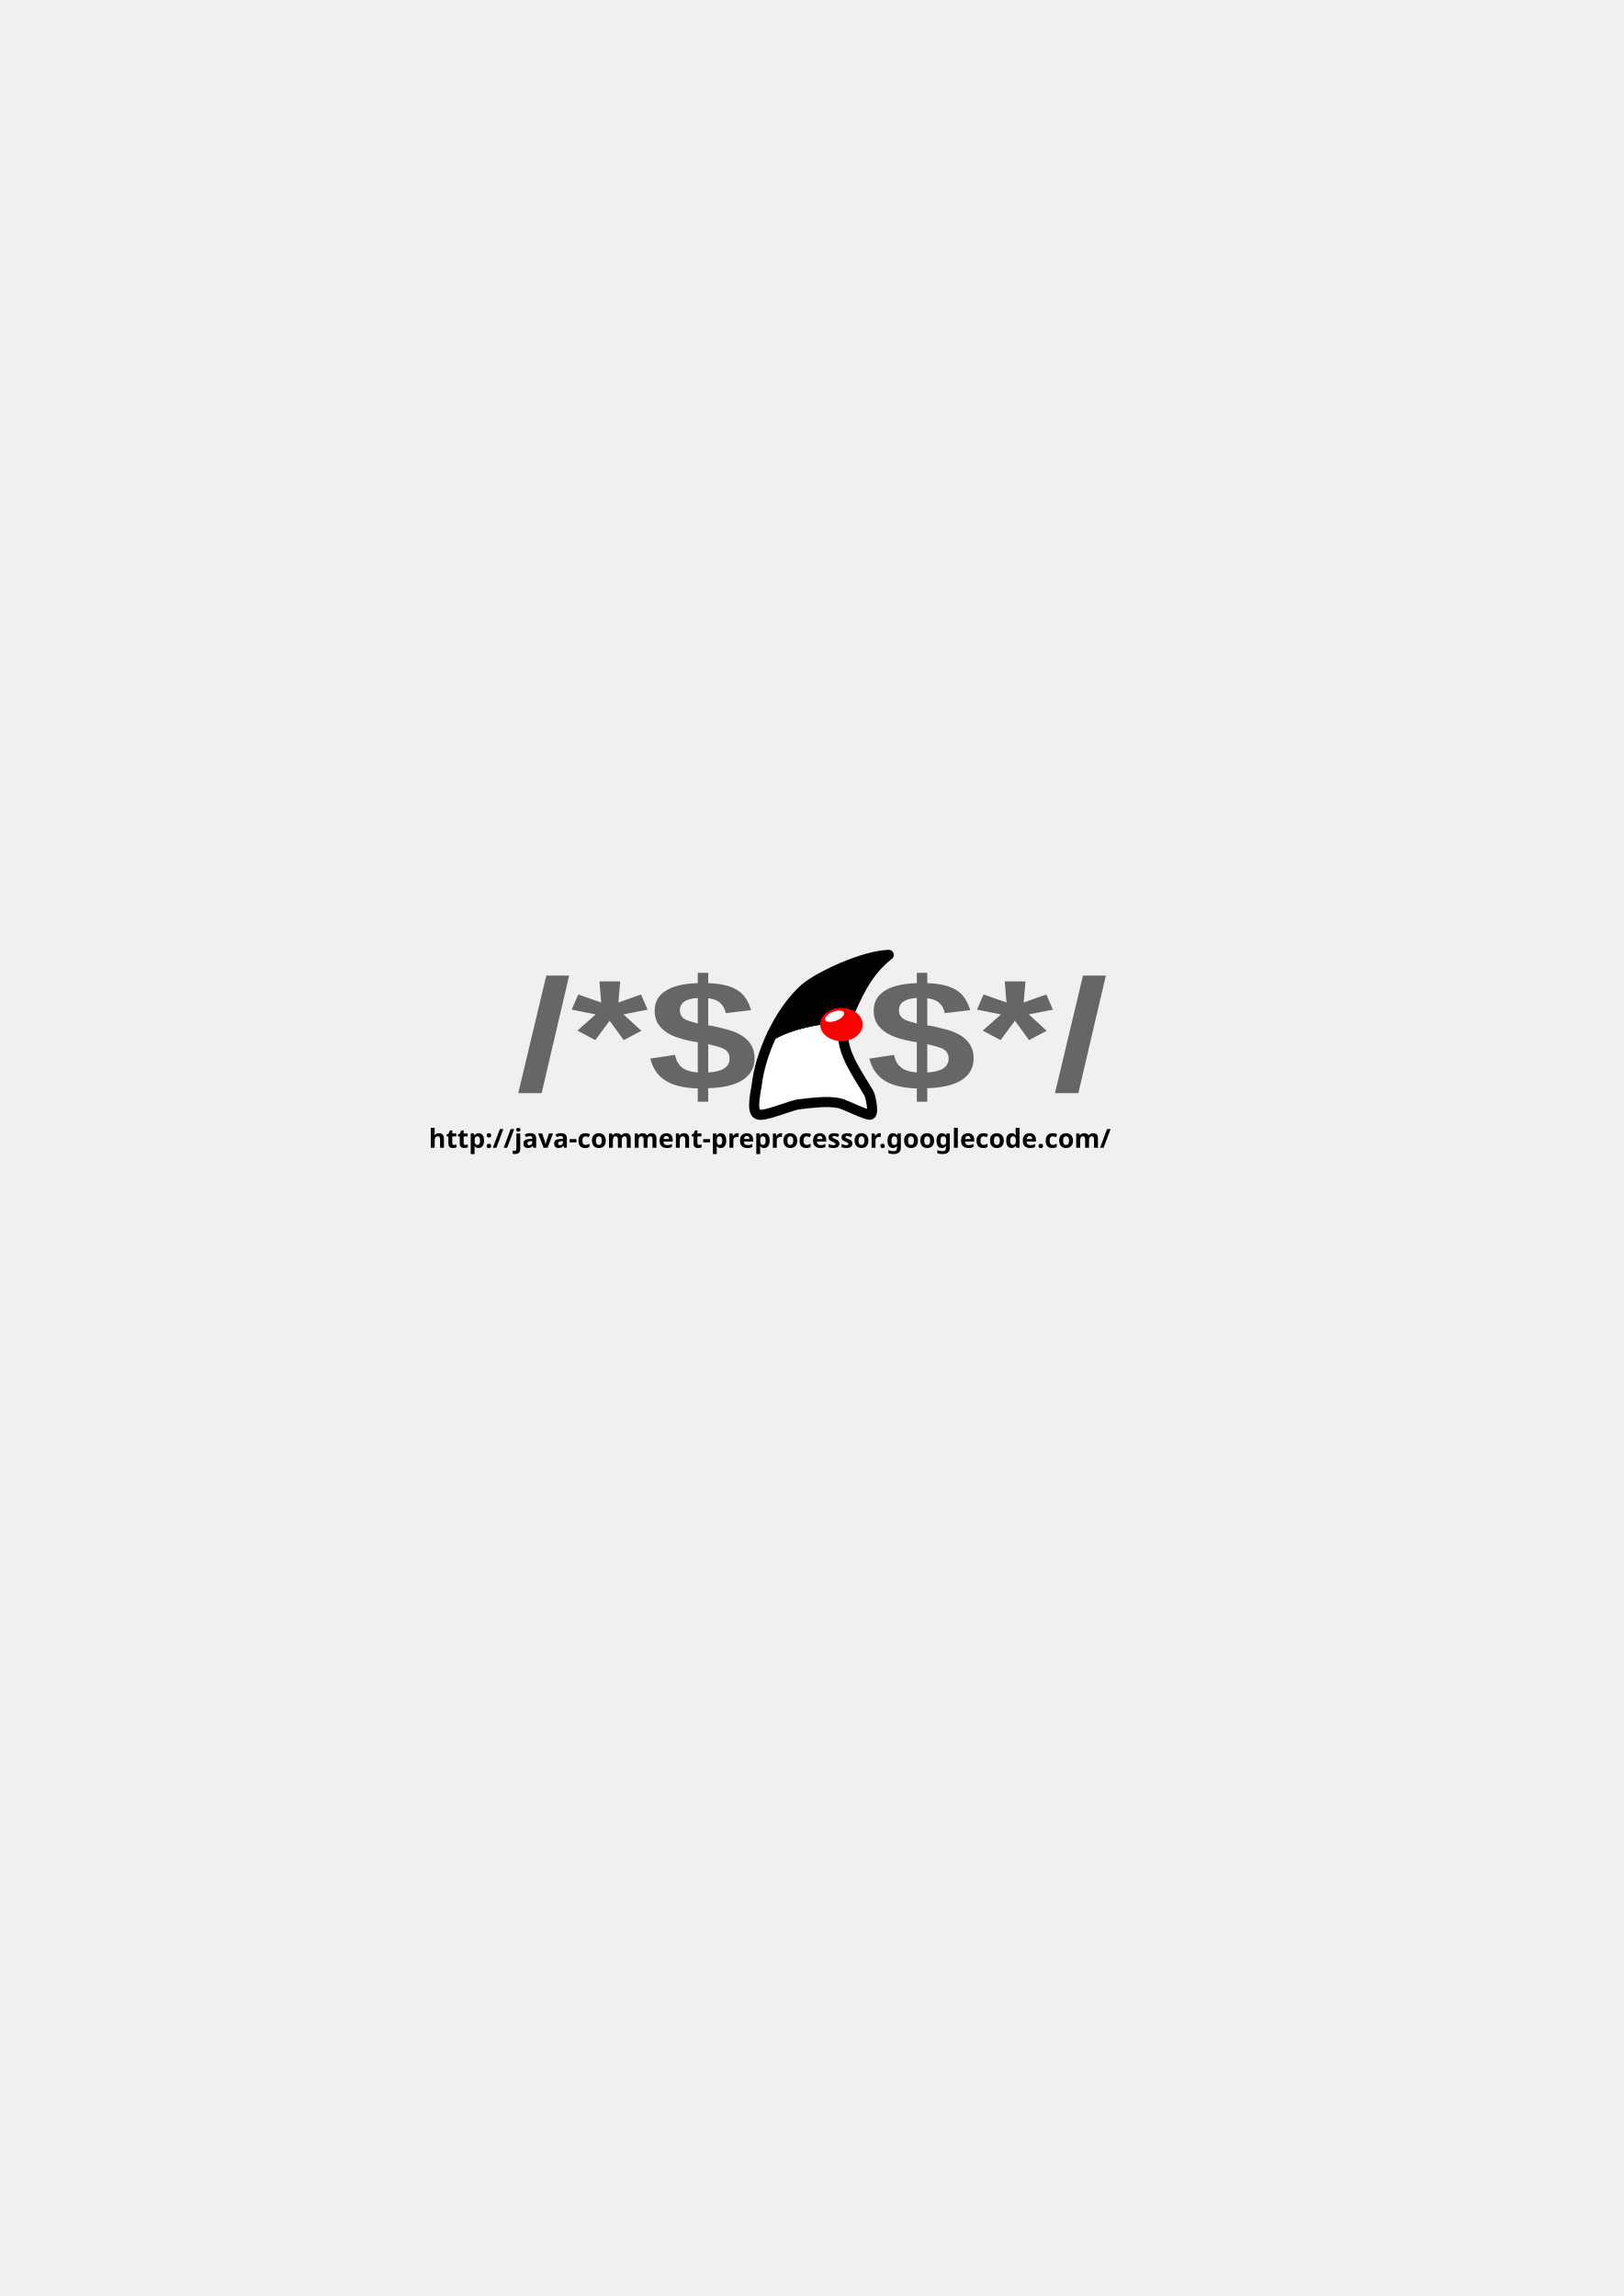
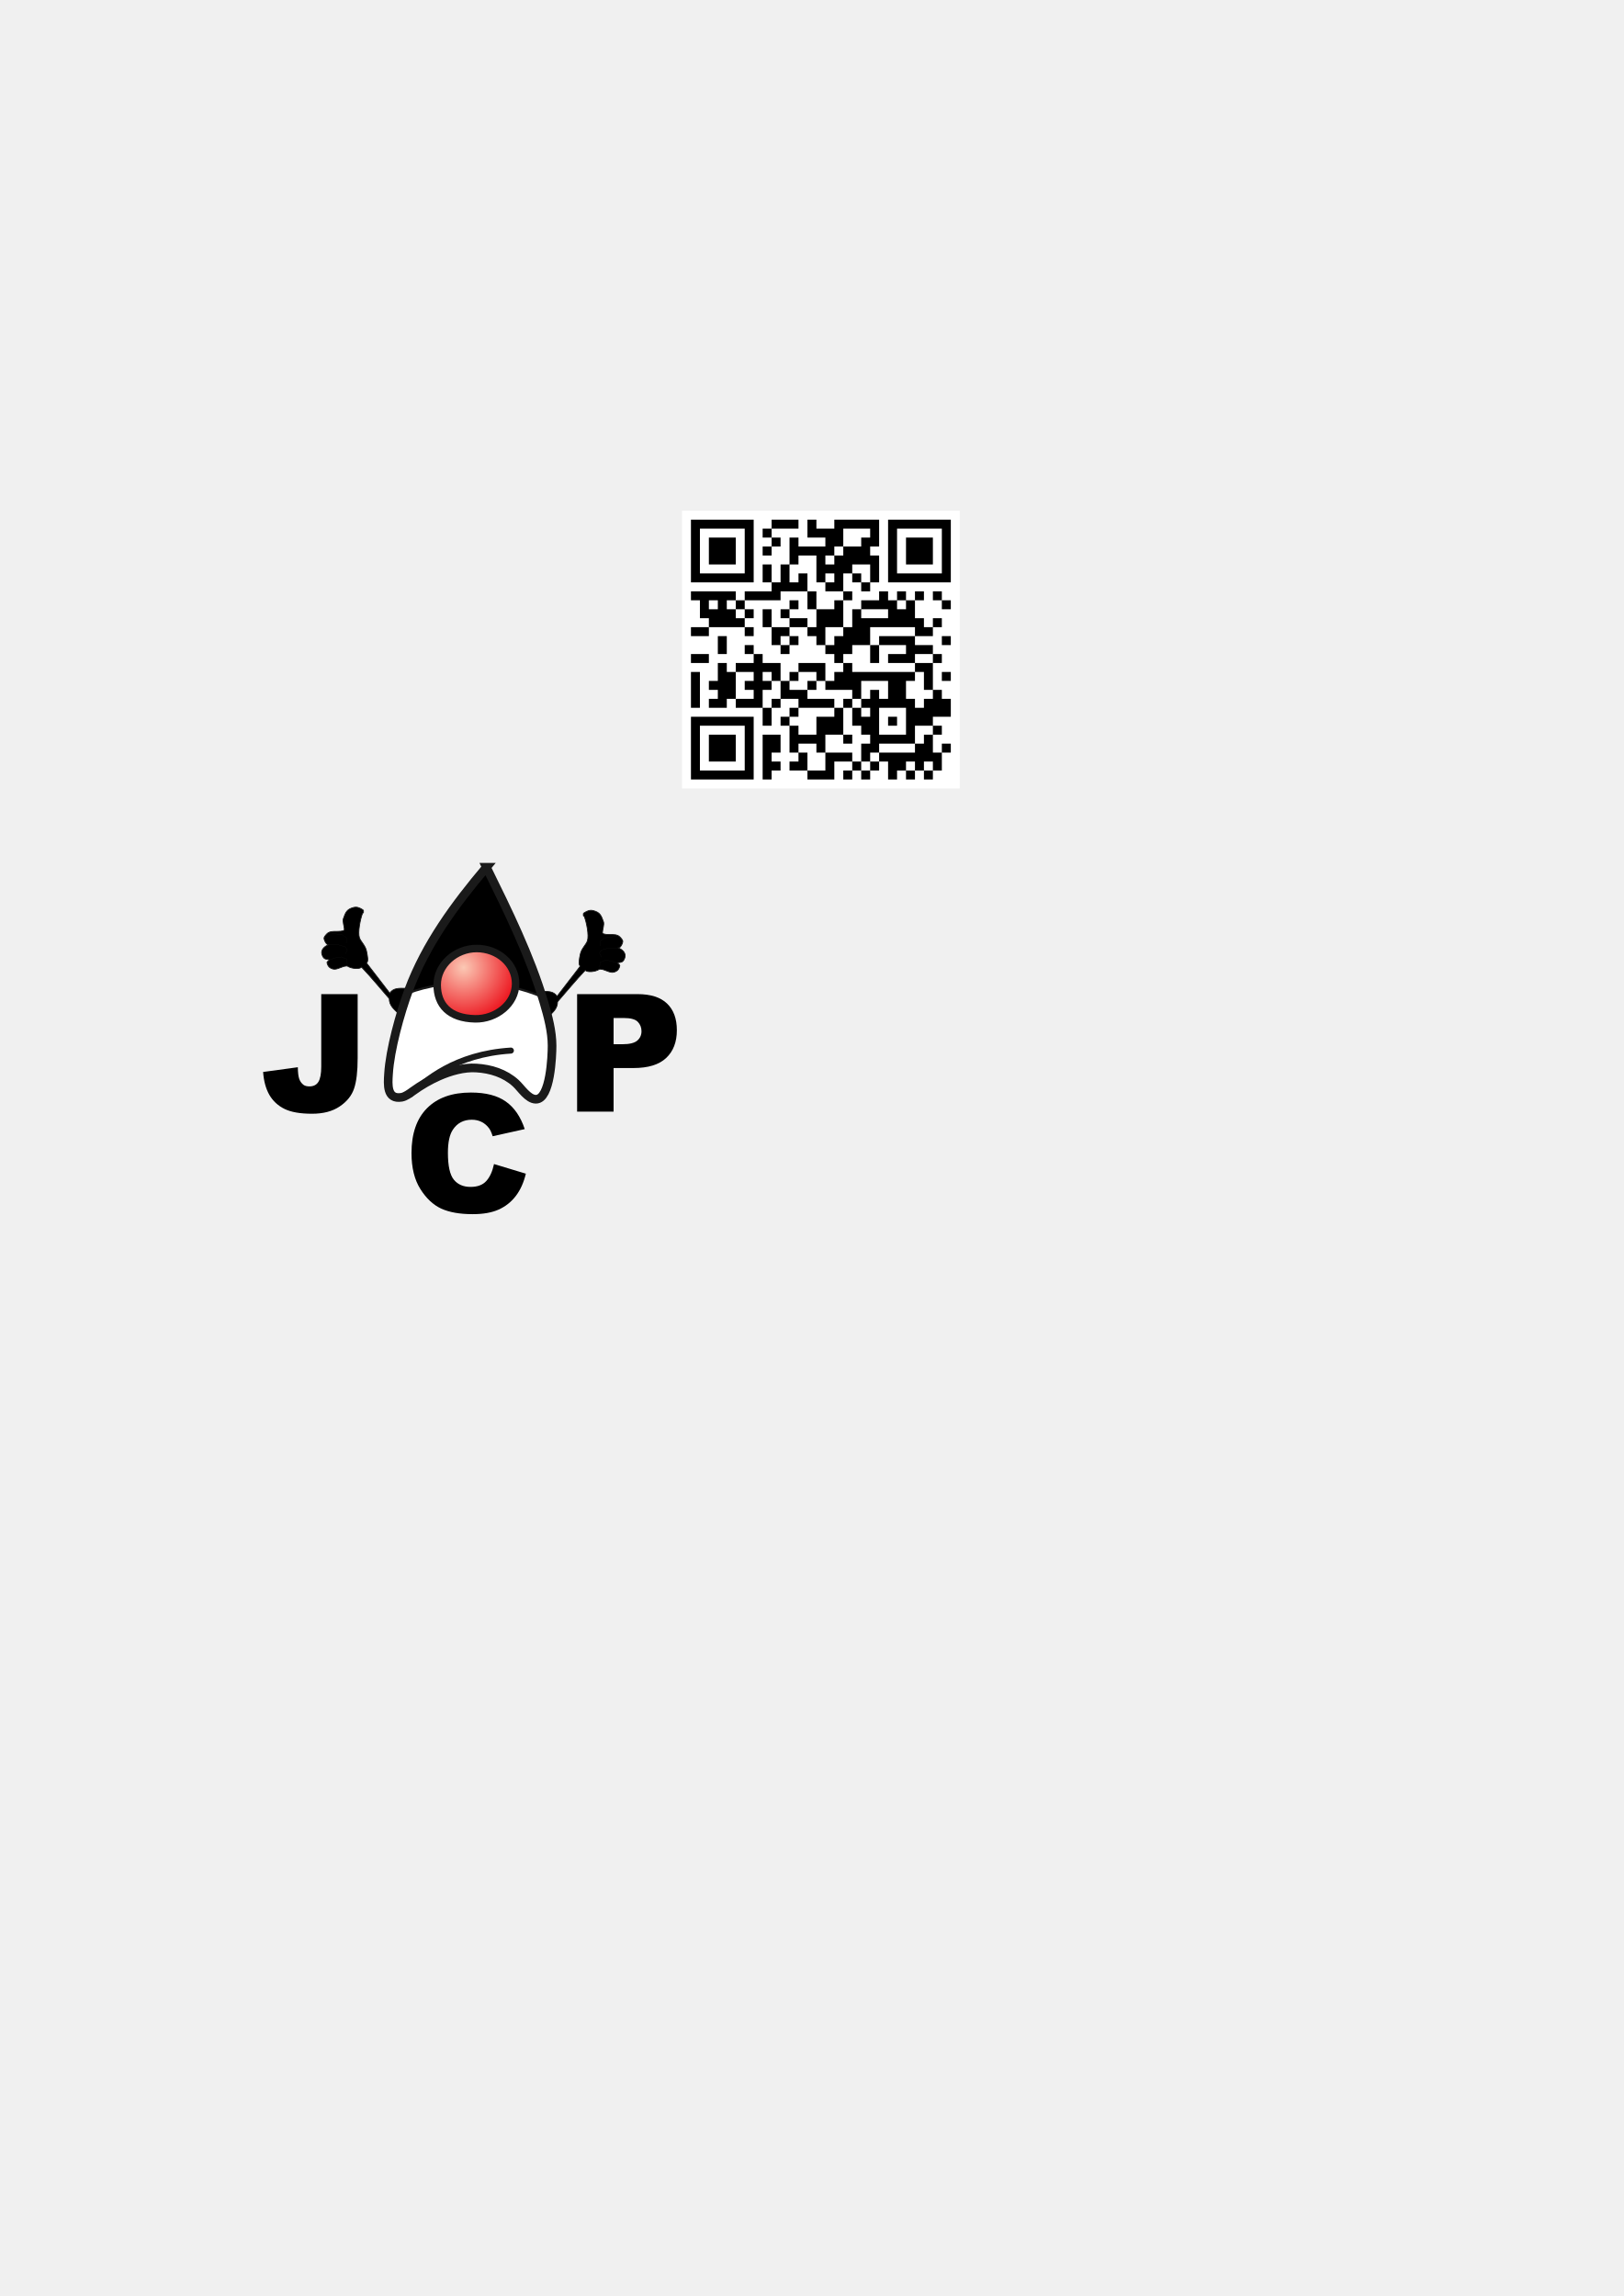
- <svg xmlns="http://www.w3.org/2000/svg" version="1.1" id="svg2" height="1052.362" width="744.094">
+ <svg xmlns="http://www.w3.org/2000/svg" version="1.1" width="744.09" height="1052.4" id="svg2">
  <defs id="defs4">
-     </defs>
-   <g id="layer1">
-     <g id="g3901" transform="translate(-60.576,0)">
-       <text transform="matrix(2.2572,0,0,1.8086,-427.32,-366.01)" id="text3029" y="478.6" x="320.98" style="font-size:40px;font-style:normal;font-variant:normal;font-weight:bold;font-stretch:normal;line-height:125%;letter-spacing:0px;word-spacing:0px;fill:#666666;fill-opacity:1;stroke:none;font-family:KacstLetter;-inkscape-font-specification:KacstLetter Bold" xml:space="preserve">
-         <tspan style="font-style:normal;font-variant:normal;font-weight:bold;font-stretch:normal;fill:#666666;font-family:Arial;-inkscape-font-specification:Arial Bold" y="478.6" x="320.98" id="tspan3031">/*$  $*/</tspan>
-       </text>
-       <g transform="translate(26.264,7.0711)" id="g3890">
-         <g id="g3118" style="stroke-width:4.625;stroke-miterlimit:4;stroke-dasharray:none">
-           <path transform="matrix(0.32643,0,0,0.32643,219.36,319.07)" id="path3071" d="M 516.62,454.12 C 505.58,477.49 497.94,502.34 495.47,524.56 494.74,531.11 487.16,560.8 496.5,565.47 505.42,569.93 542.3,552.81 555.59,551.34 572.5,549.46 594.2,546.42 611.12,549.81 619.5,551.49 650.19,567.61 655.09,565.97 660.68,564.11 654.91,539.39 653.06,536.16 637.66,509.2 607.87,471.76 619.22,437.69 620.18,434.79 621.28,432.12 622.31,429.34 618.82,429.38 615.27,429.39 612.16,429.59 604.27,430.12 596.02,430.96 587.69,432.16 583.52,432.75 579.35,433.43 575.16,434.22 570.96,435.01 566.75,435.91 562.59,436.91 558.44,437.9 554.31,438.98 550.25,440.19 546.19,441.4 542.19,442.74 538.28,444.19 534.37,445.63 530.57,447.18 526.88,448.88 523.33,450.5 519.92,452.26 516.62,454.12 z" style="fill:#ffffff;stroke:#000000;stroke-width:14.168;stroke-linecap:butt;stroke-linejoin:miter;stroke-miterlimit:4;stroke-opacity:1;stroke-dasharray:none" />
-           <path transform="matrix(0.32643,0,0,0.32643,219.36,319.07)" id="path3050" d="M 516.62,454.12 C 519.92,452.26 523.33,450.5 526.88,448.88 530.57,447.18 534.37,445.63 538.28,444.19 542.19,442.74 546.19,441.4 550.25,440.19 554.31,438.98 558.44,437.9 562.59,436.91 566.75,435.91 570.96,435.01 575.16,434.22 579.35,433.43 583.52,432.75 587.69,432.16 596.02,430.96 604.27,430.12 612.16,429.59 615.27,429.39 618.82,429.38 622.31,429.34 635.51,402.25 647.07,368.26 680.79,341.65 645.37,342.72 583.99,371.3 563.16,388.69 544.7,405.1 528.63,428.73 516.62,454.12 z" style="fill:#000000;stroke:#000000;stroke-width:14.168;stroke-linecap:butt;stroke-linejoin:round;stroke-miterlimit:4;stroke-opacity:1;stroke-dasharray:none" />
-         </g>
-         <path style="fill:#ff0000;fill-opacity:1;stroke:none" id="path3054" d="M 643.97,454.6 C 643.97,465.06 630.63,473.54 614.17,473.54 597.71,473.54 584.37,465.06 584.37,454.6 584.37,444.14 597.71,435.66 614.17,435.66 630.63,435.66 643.97,444.14 643.97,454.6 z" transform="matrix(0.32643,0,0,0.4004,219.44,280.49)" />
-         <path style="fill:#ffffff;fill-opacity:1;stroke:none" id="path3073" d="M 691.95,424.55 C 691.95,428.18 685.62,431.12 677.81,431.12 670,431.12 663.67,428.18 663.67,424.55 663.67,420.92 670,417.98 677.81,417.98 685.62,417.98 691.95,420.92 691.95,424.55 z" transform="matrix(0.30444,-0.1178,0.1178,0.30444,160.43,409.32)" />
-       </g>
+     <radialGradient cx="173.59" cy="130.22" r="65.523" id="SVGID_1_" gradientUnits="userSpaceOnUse" gradientTransform="matrix(0.36759,0,0,0.36759,315.6976,409.9739)">
+       <stop id="stop3160" style="stop-color:#fbc8b4;stop-opacity:1" offset="0" />
+       <stop id="stop3162" style="stop-color:#ed1c24;stop-opacity:1" offset="1" />
+     </radialGradient>
+   </defs>
+   <g transform="translate(225.16,358.22)" id="g38795" />
+   <g id="g5910" transform="translate(-167.0588,-14.35985)" style="stroke:#1a1a1a">
+     <g transform="matrix(-0.36759,0,0,0.36759,453.9929,406.828)" id="g3180-3" style="stroke:#1a1a1a">
+       <path style="fill-rule:evenodd;stroke:#1a1a1a" id="path3153-8" d="m 283.91,196.2 c 5.9,-5.9 11.37,-10.22 11.37,-18.65 11.74,-13.39 22.32,-26.49 34.64,-39.38 1.58,2.73 11.73,2.59 17.64,-1.23 0.36,-0.21 0.79,0 1.22,0 5.11,0 11.59,4.97 16.42,3.75 4.39,-1.08 6.55,-3.31 7.63,-7.63 0.43,-1.8 -1.73,-2.31 -2.67,-3.75 1.66,-1.65 6.48,1.01 8.86,-6.26 2.52,-7.49 -4.82,-11.23 -7.49,-12.6 1.87,-0.07 5.4,-5.76 5.04,-8.79 -0.21,-1.51 -3.6,-5.325 -5.04,-6.189 -1.15,-0.72 -2.52,-1.152 -3.89,-1.44 -4.6,-0.792 -10.29,0.36 -15.12,-1.224 -0.57,-0.144 -1.22,-0.648 -1.22,-1.224 -0.07,-3.96 2.45,-10.512 1.22,-13.752 -2.73,-7.704 -4.17,-11.664 -12.45,-13.896 -4.54,-1.224 -7.71,0.288 -11.38,2.52 -0.5,0.288 -1.01,0.72 -1.29,1.224 -0.08,0.216 -0.08,2.376 0,2.52 0.28,0.504 1.08,0.72 1.29,1.224 2.59,6.624 6.05,23.328 3.75,30.237 -1.59,4.68 -7.42,9.65 -8.79,16.42 -1.22,6.05 -2.81,13.39 0,14.98 l -29.01,37.65 c -4.68,-6.98 -12.17,-6.05 -20.24,-6.05 l 9.51,31.54 z" />
+       <polyline id="polyline3166-9" points="368.94,95.471   362.676,96.695 353.892,97.919 348.78,101.664 348.78,107.927 " style="clip-rule:evenodd;fill:none;stroke:#1a1a1a;stroke-width:0.216" />
+       <polyline id="polyline3168-2" points="371.532,110.447   358.932,110.447 350.076,112.967 347.556,116.783 350.076,121.823 " style="clip-rule:evenodd;fill:none;stroke:#1a1a1a;stroke-width:0.216" />
+       <polyline id="polyline3170-1" points="370.164,129.312   362.676,126.792 355.188,125.567 348.78,128.087 347.556,134.423 " style="clip-rule:evenodd;fill:none;stroke:#1a1a1a;stroke-width:0.216" />
    </g>
-     <text xml:space="preserve" style="font-size:40px;font-style:normal;font-variant:normal;font-weight:500;font-stretch:normal;line-height:125%;letter-spacing:0px;word-spacing:0px;fill:#000000;fill-opacity:1;stroke:none;font-family:KacstDigital;-inkscape-font-specification:KacstDigital Medium" x="317.69" y="548.8" id="text3897" transform="translate(-121.22,-22.728)">
-       <tspan id="tspan3899" x="317.69" y="548.8" style="font-size:12px;font-weight:bold;-inkscape-font-specification:KacstDigital Bold">http://java-comment-preprocessor.googlecode.com/</tspan>
-     </text>
+     <path style="fill:#ffffff;fill-rule:evenodd;stroke:#1a1a1a" id="path3151" d="m 389.977,411.869 c -14.424,17.097 -27.79,35.225 -35.649,56.399 -3.919,10.616 -8.524,27.102 -9.212,38.376 -0.318,4.793 -0.847,11.807 6.006,10.667 1.695,-0.29 3.735,-1.772 5.109,-2.779 3.919,-2.805 7.569,-4.948 12.017,-6.933 5.187,-2.279 11.432,-4.077 17.071,-3.705 6.617,0.397 13.075,2.382 18.074,6.933 2.437,2.198 5.613,7.385 9.263,7.385 6.697,0 7.411,-19.982 7.411,-24.481 0,-6.617 -1.853,-13.579 -3.731,-19.905 -6.352,-21.331 -16.542,-42.028 -26.36,-61.957 z" />
+     <path style="fill:#000000;fill-rule:evenodd;stroke:#1a1a1a" id="path3157" d="m 389.977,412.796 c -16.964,16.965 -27.606,34.461 -36.101,56.851 18.527,-7.039 43.934,-6.275 62.012,1.853 -6.617,-18.556 -15.67,-41.421 -25.911,-58.703 z" />
+     <path style="fill:url(#SVGID_1_);fill-rule:evenodd;stroke:#1a1a1a;stroke-width:3.441" id="path3164" d="m 385.521,449.119 c 9.686,0 17.839,6.958 17.839,16.145 0,9.131 -8.947,16.303 -18.607,16.089 -11.829,-0.265 -17.336,-6.429 -17.336,-15.56 0,-9.186 8.418,-16.674 18.104,-16.674 z" />
+     <g transform="matrix(0.36759,0,0,0.36759,314.04,408.27)" id="g3180" style="stroke:#1a1a1a">
+       <path style="fill-rule:evenodd;stroke:#1a1a1a" id="path3153" d="m 283.91,196.2 c 5.9,-5.9 11.37,-10.22 11.37,-18.65 11.74,-13.39 22.32,-26.49 34.64,-39.38 1.58,2.73 11.73,2.59 17.64,-1.23 0.36,-0.21 0.79,0 1.22,0 5.11,0 11.59,4.97 16.42,3.75 4.39,-1.08 6.55,-3.31 7.63,-7.63 0.43,-1.8 -1.73,-2.31 -2.67,-3.75 1.66,-1.65 6.48,1.01 8.86,-6.26 2.52,-7.49 -4.82,-11.23 -7.49,-12.6 1.87,-0.07 5.4,-5.76 5.04,-8.79 -0.21,-1.51 -3.6,-5.325 -5.04,-6.189 -1.15,-0.72 -2.52,-1.152 -3.89,-1.44 -4.6,-0.792 -10.29,0.36 -15.12,-1.224 -0.57,-0.144 -1.22,-0.648 -1.22,-1.224 -0.07,-3.96 2.45,-10.512 1.22,-13.752 -2.73,-7.704 -4.17,-11.664 -12.45,-13.896 -4.54,-1.224 -7.71,0.288 -11.38,2.52 -0.5,0.288 -1.01,0.72 -1.29,1.224 -0.08,0.216 -0.08,2.376 0,2.52 0.28,0.504 1.08,0.72 1.29,1.224 2.59,6.624 6.05,23.328 3.75,30.237 -1.59,4.68 -7.42,9.65 -8.79,16.42 -1.22,6.05 -2.81,13.39 0,14.98 l -29.01,37.65 c -4.68,-6.98 -12.17,-6.05 -20.24,-6.05 l 9.51,31.54 z" />
+       <polyline id="polyline3166" points="368.94,95.471   362.676,96.695 353.892,97.919 348.78,101.664 348.78,107.927 " style="clip-rule:evenodd;fill:none;stroke:#1a1a1a;stroke-width:0.216" />
+       <polyline id="polyline3168" points="371.532,110.447   358.932,110.447 350.076,112.967 347.556,116.783 350.076,121.823 " style="clip-rule:evenodd;fill:none;stroke:#1a1a1a;stroke-width:0.216" />
+       <polyline id="polyline3170" points="370.164,129.312   362.676,126.792 355.188,125.567 348.78,128.087 347.556,134.423 " style="clip-rule:evenodd;fill:none;stroke:#1a1a1a;stroke-width:0.216" />
+     </g>
+     <path style="fill:none;stroke:#1a1a1a;stroke-width:3.97" id="path3172" d="m 389.977,411.869 c -14.424,17.097 -27.79,35.225 -35.649,56.399 -3.919,10.616 -8.524,27.102 -9.212,38.376 -0.318,4.793 -0.847,11.807 6.006,10.667 1.695,-0.29 3.735,-1.772 5.109,-2.779 3.919,-2.805 7.569,-4.948 12.017,-6.933 5.187,-2.279 11.432,-4.077 17.071,-3.705 6.617,0.397 13.075,2.382 18.074,6.933 2.437,2.198 5.613,7.385 9.263,7.385 6.697,0 7.411,-19.982 7.411,-24.481 0,-6.617 -1.853,-13.579 -3.731,-19.905 -6.352,-21.331 -16.542,-42.028 -26.36,-61.957 z" />
+     <path style="fill:none;stroke:#1a1a1a;stroke-width:2.765;stroke-linecap:round;stroke-linejoin:miter;stroke-miterlimit:4;stroke-dasharray:none;stroke-opacity:1" id="path3216" d="m 401.187,495.907 c -25.617,1.605 -39.358,13.887 -46.161,20.121" />
  </g>
-   <g transform="translate(225.16,358.22)" id="g38795" />
+   <g id="g6119" transform="matrix(0.4106463,0,0,0.4106463,141.8754,132.7822)">
+     <path id="path6016" d="m 415.624,246.689 0,310 310,0 0,-310 -310,0 z" style="fill:#ffffff;stroke:none" />
+     <path id="path6018" d="m 425.624,256.689 0,70 70,0 0,-70 -70,0 m 90,0 0,10 -10,0 0,10 10,0 0,10 -10,0 0,10 10,0 0,-10 10,0 0,-10 -10,0 0,-10 30,0 0,-10 -30,0 m 40,0 0,20 20,0 0,10 -30,0 0,-10 -10,0 0,30 -10,0 0,20 -10,0 0,-20 -10,0 0,20 10,0 0,10 -30,0 0,10 -10,0 0,-10 -50,0 0,10 10,0 0,20 10,0 0,10 -20,0 0,10 20,0 0,-10 40,0 0,10 10,0 0,-10 -10,0 0,-10 10,0 0,-10 -10,0 0,-10 40,0 0,-10 30,0 0,20 10,0 0,20 -10,0 0,-10 -20,0 0,-10 10,0 0,-10 -10,0 0,10 -10,0 0,10 10,0 0,10 -20,0 0,-20 -10,0 0,20 10,0 0,20 10,0 0,10 10,0 0,-10 10,0 0,-10 -10,0 0,-10 20,0 0,10 10,0 0,10 10,0 0,10 10,0 0,10 10,0 0,10 -10,0 0,10 -10,0 0,-20 -30,0 0,10 -10,0 0,10 -10,0 0,-20 -20,0 0,-10 -10,0 0,-10 -10,0 0,10 10,0 0,10 -20,0 0,10 -10,0 0,-10 -10,0 0,20 -10,0 0,10 10,0 0,10 -10,0 0,10 20,0 0,-10 10,0 0,10 30,0 0,20 10,0 0,-20 10,0 0,-10 20,0 0,10 -10,0 0,10 -10,0 0,10 10,0 0,30 10,0 0,10 -10,0 0,10 20,0 0,10 30,0 0,-20 20,0 0,10 -10,0 0,10 10,0 0,-10 10,0 0,10 10,0 0,-10 10,0 0,-10 10,0 0,20 10,0 0,-10 10,0 0,10 10,0 0,-10 10,0 0,10 10,0 0,-10 10,0 0,-20 10,0 0,-10 -10,0 0,10 -10,0 0,-20 10,0 0,-10 -10,0 0,-10 20,0 0,-20 -10,0 0,-10 -10,0 0,-30 10,0 0,-10 -10,0 0,-10 -20,0 0,-10 20,0 0,-10 10,0 0,-10 -10,0 0,10 -10,0 0,-10 -10,0 0,-20 10,0 0,-10 -10,0 0,10 -10,0 0,-10 -10,0 0,10 -10,0 0,-10 -10,0 0,10 -20,0 0,10 -10,0 0,20 -10,0 0,-30 10,0 0,-10 -10,0 0,-20 10,0 0,10 10,0 0,10 10,0 0,-10 10,0 0,-30 -10,0 0,-10 10,0 0,-30 -50,0 0,10 -20,0 0,-10 -10,0 m 90,0 0,70 70,0 0,-70 -70,0 z" style="fill:#000000;stroke:none" />
+     <path id="path6020" d="m 435.624,266.689 0,50 50,0 0,-50 -50,0 m 160,0 0,20 -10,0 0,10 -10,0 0,10 10,0 0,-10 10,0 0,-10 20,0 0,-10 10,0 0,-10 -30,0 m 60,0 0,50 50,0 0,-50 -50,0 z" style="fill:#ffffff;stroke:none" />
+     <path id="path6022" d="m 445.624,276.689 0,30 30,0 0,-30 -30,0 m 220,0 0,30 30,0 0,-30 -30,0 z" style="fill:#000000;stroke:none" />
+     <path id="path6024" d="m 545.624,296.689 0,10 -10,0 0,20 10,0 0,-10 10,0 0,20 10,0 0,20 20,0 0,-10 10,0 0,-10 -20,0 0,-10 10,0 0,-10 -10,0 0,10 -10,0 0,-30 -20,0 m 60,10 0,10 10,0 0,10 10,0 0,-20 -20,0 z" style="fill:#ffffff;stroke:none" />
+     <path id="path6026" d="m 695.624,336.689 0,10 10,0 0,10 10,0 0,-10 -10,0 0,-10 -10,0 z" style="fill:#000000;stroke:none" />
+     <path id="path6028" d="m 445.624,346.689 0,10 10,0 0,-10 -10,0 m 20,0 0,10 10,0 0,10 10,0 0,-10 -10,0 0,-10 -10,0 m 190,0 0,10 10,0 0,-10 -10,0 m -40,10 0,10 30,0 0,-10 -30,0 m -40,20 0,20 10,0 0,-10 10,0 0,-10 -20,0 m 50,0 0,20 -20,0 0,10 -10,0 0,10 10,0 0,10 70,0 0,10 -10,0 0,20 10,0 0,10 10,0 0,-10 10,0 0,-10 -10,0 0,-20 -10,0 0,-10 20,0 0,-10 -20,0 0,10 -30,0 0,-10 20,0 0,-10 -30,0 0,-10 40,0 0,-10 -50,0 z" style="fill:#ffffff;stroke:none" />
+     <path id="path6030" d="m 455.624,386.689 0,20 10,0 0,-20 -10,0 z" style="fill:#000000;stroke:none" />
+     <path id="path6032" d="m 525.624,386.689 0,10 10,0 0,-10 -10,0 z" style="fill:#ffffff;stroke:none" />
+     <path id="path6034" d="m 705.624,386.689 0,10 10,0 0,-10 -10,0 m -80,10 0,20 10,0 0,-20 -10,0 m -200,10 0,10 20,0 0,-10 -20,0 m 0,20 0,40 10,0 0,-40 -10,0 z" style="fill:#000000;stroke:none" />
+     <path id="path6036" d="m 475.624,426.689 0,30 20,0 0,-10 -10,0 0,-10 10,0 0,-10 -20,0 m 30,0 0,10 10,0 0,10 -10,0 0,20 10,0 0,-10 10,0 0,-20 -10,0 0,-10 -10,0 m 40,0 0,10 -10,0 0,10 20,0 0,10 30,0 0,10 -40,0 0,10 -10,0 0,10 10,0 0,10 20,0 0,-20 20,0 0,-10 10,0 0,30 -20,0 0,20 -10,0 0,-10 -20,0 0,10 10,0 0,20 20,0 0,-20 30,0 0,10 10,0 0,10 10,0 0,-10 10,0 0,-10 40,0 0,-10 10,0 0,-10 10,0 0,-10 -20,0 0,20 -40,0 0,10 -10,0 0,10 -10,0 0,-20 10,0 0,-10 -10,0 0,-10 -10,0 0,-20 10,0 0,10 10,0 0,-10 -10,0 0,-10 10,0 0,-10 10,0 0,10 10,0 0,-20 -30,0 0,20 -10,0 0,-10 -30,0 0,-10 -10,0 0,-10 -20,0 z" style="fill:#ffffff;stroke:none" />
+     <path id="path6038" d="m 705.624,426.689 0,10 10,0 0,-10 -10,0 m -150,10 0,10 10,0 0,-10 -10,0 m 40,20 0,10 10,0 0,-10 -10,0 z" style="fill:#000000;stroke:none" />
+     <path id="path6040" d="m 635.624,466.689 0,30 30,0 0,-30 -30,0 z" style="fill:#ffffff;stroke:none" />
+     <path id="path6042" d="m 425.624,476.689 0,70 70,0 0,-70 -70,0 m 220,0 0,10 10,0 0,-10 -10,0 z" style="fill:#000000;stroke:none" />
+     <path id="path6044" d="m 435.624,486.689 0,50 50,0 0,-50 -50,0 z" style="fill:#ffffff;stroke:none" />
+     <path id="path6046" d="m 445.624,496.689 0,30 30,0 0,-30 -30,0 m 60,0 0,50 10,0 0,-10 10,0 0,-10 -10,0 0,-10 10,0 0,-20 -20,0 m 90,0 0,10 10,0 0,-10 -10,0 z" style="fill:#000000;stroke:none" />
+     <path id="path6048" d="m 665.624,526.689 0,10 10,0 0,-10 -10,0 m 20,0 0,10 10,0 0,-10 -10,0 z" style="fill:#ffffff;stroke:none" />
+   </g>
+   <path id="path3491" style="font-style:normal;font-variant:normal;font-weight:normal;font-stretch:normal;font-size:medium;line-height:125%;font-family:'Arial Black';-inkscape-font-specification:'Arial Black, ';letter-spacing:0px;word-spacing:0px;fill:#000000;fill-opacity:1;stroke:none;stroke-width:1px;stroke-linecap:butt;stroke-linejoin:miter;stroke-opacity:1" d="m 147.224,455.666 16.684,0 0,29.289 q 0,9.224 -1.654,14.038 -1.617,4.814 -6.578,8.158 -4.924,3.344 -12.642,3.344 -8.158,0 -12.642,-2.205 -4.483,-2.205 -6.945,-6.431 -2.425,-4.263 -2.866,-10.51 l 15.912,-2.168 q 0.037,3.565 0.625,5.292 0.588,1.727 1.984,2.793 0.955,0.698 2.719,0.698 2.793,0 4.079,-2.058 1.323,-2.095 1.323,-7.019 l 0,-33.221 z" />
+   <path id="path3493" style="font-style:normal;font-variant:normal;font-weight:normal;font-stretch:normal;font-size:medium;line-height:125%;font-family:'Arial Black';-inkscape-font-specification:'Arial Black, ';letter-spacing:0px;word-spacing:0px;fill:#000000;fill-opacity:1;stroke:none;stroke-width:1px;stroke-linecap:butt;stroke-linejoin:miter;stroke-opacity:1" d="m 226.403,533.557 14.589,4.41 q -1.47,6.137 -4.63,10.253 -3.16,4.116 -7.864,6.211 -4.667,2.095 -11.907,2.095 -8.783,0 -14.369,-2.536 -5.549,-2.572 -9.591,-9.003 -4.042,-6.431 -4.042,-16.463 0,-13.377 7.092,-20.542 7.129,-7.203 20.138,-7.203 10.179,0 15.986,4.116 5.843,4.116 8.673,12.642 l -14.699,3.271 q -0.772,-2.462 -1.617,-3.601 -1.396,-1.911 -3.418,-2.94 -2.021,-1.029 -4.52,-1.029 -5.659,0 -8.673,4.557 -2.278,3.381 -2.278,10.62 0,8.967 2.719,12.311 2.719,3.307 7.644,3.307 4.777,0 7.203,-2.683 2.462,-2.683 3.565,-7.791 z" />
+   <path id="path3495" style="font-style:normal;font-variant:normal;font-weight:normal;font-stretch:normal;font-size:medium;line-height:125%;font-family:'Arial Black';-inkscape-font-specification:'Arial Black, ';letter-spacing:0px;word-spacing:0px;fill:#000000;fill-opacity:1;stroke:none;stroke-width:1px;stroke-linecap:butt;stroke-linejoin:miter;stroke-opacity:1" d="m 264.479,455.666 27.672,0 q 9.04,0 13.524,4.3 4.52,4.3 4.52,12.237 0,8.158 -4.924,12.752 -4.888,4.594 -14.957,4.594 l -9.114,0 0,19.991 -16.721,0 0,-53.873 z m 16.721,22.968 4.079,0 q 4.814,0 6.762,-1.654 1.948,-1.69 1.948,-4.3 0,-2.536 -1.69,-4.3 -1.69,-1.764 -6.358,-1.764 l -4.741,0 0,12.017 z" />
</svg>
